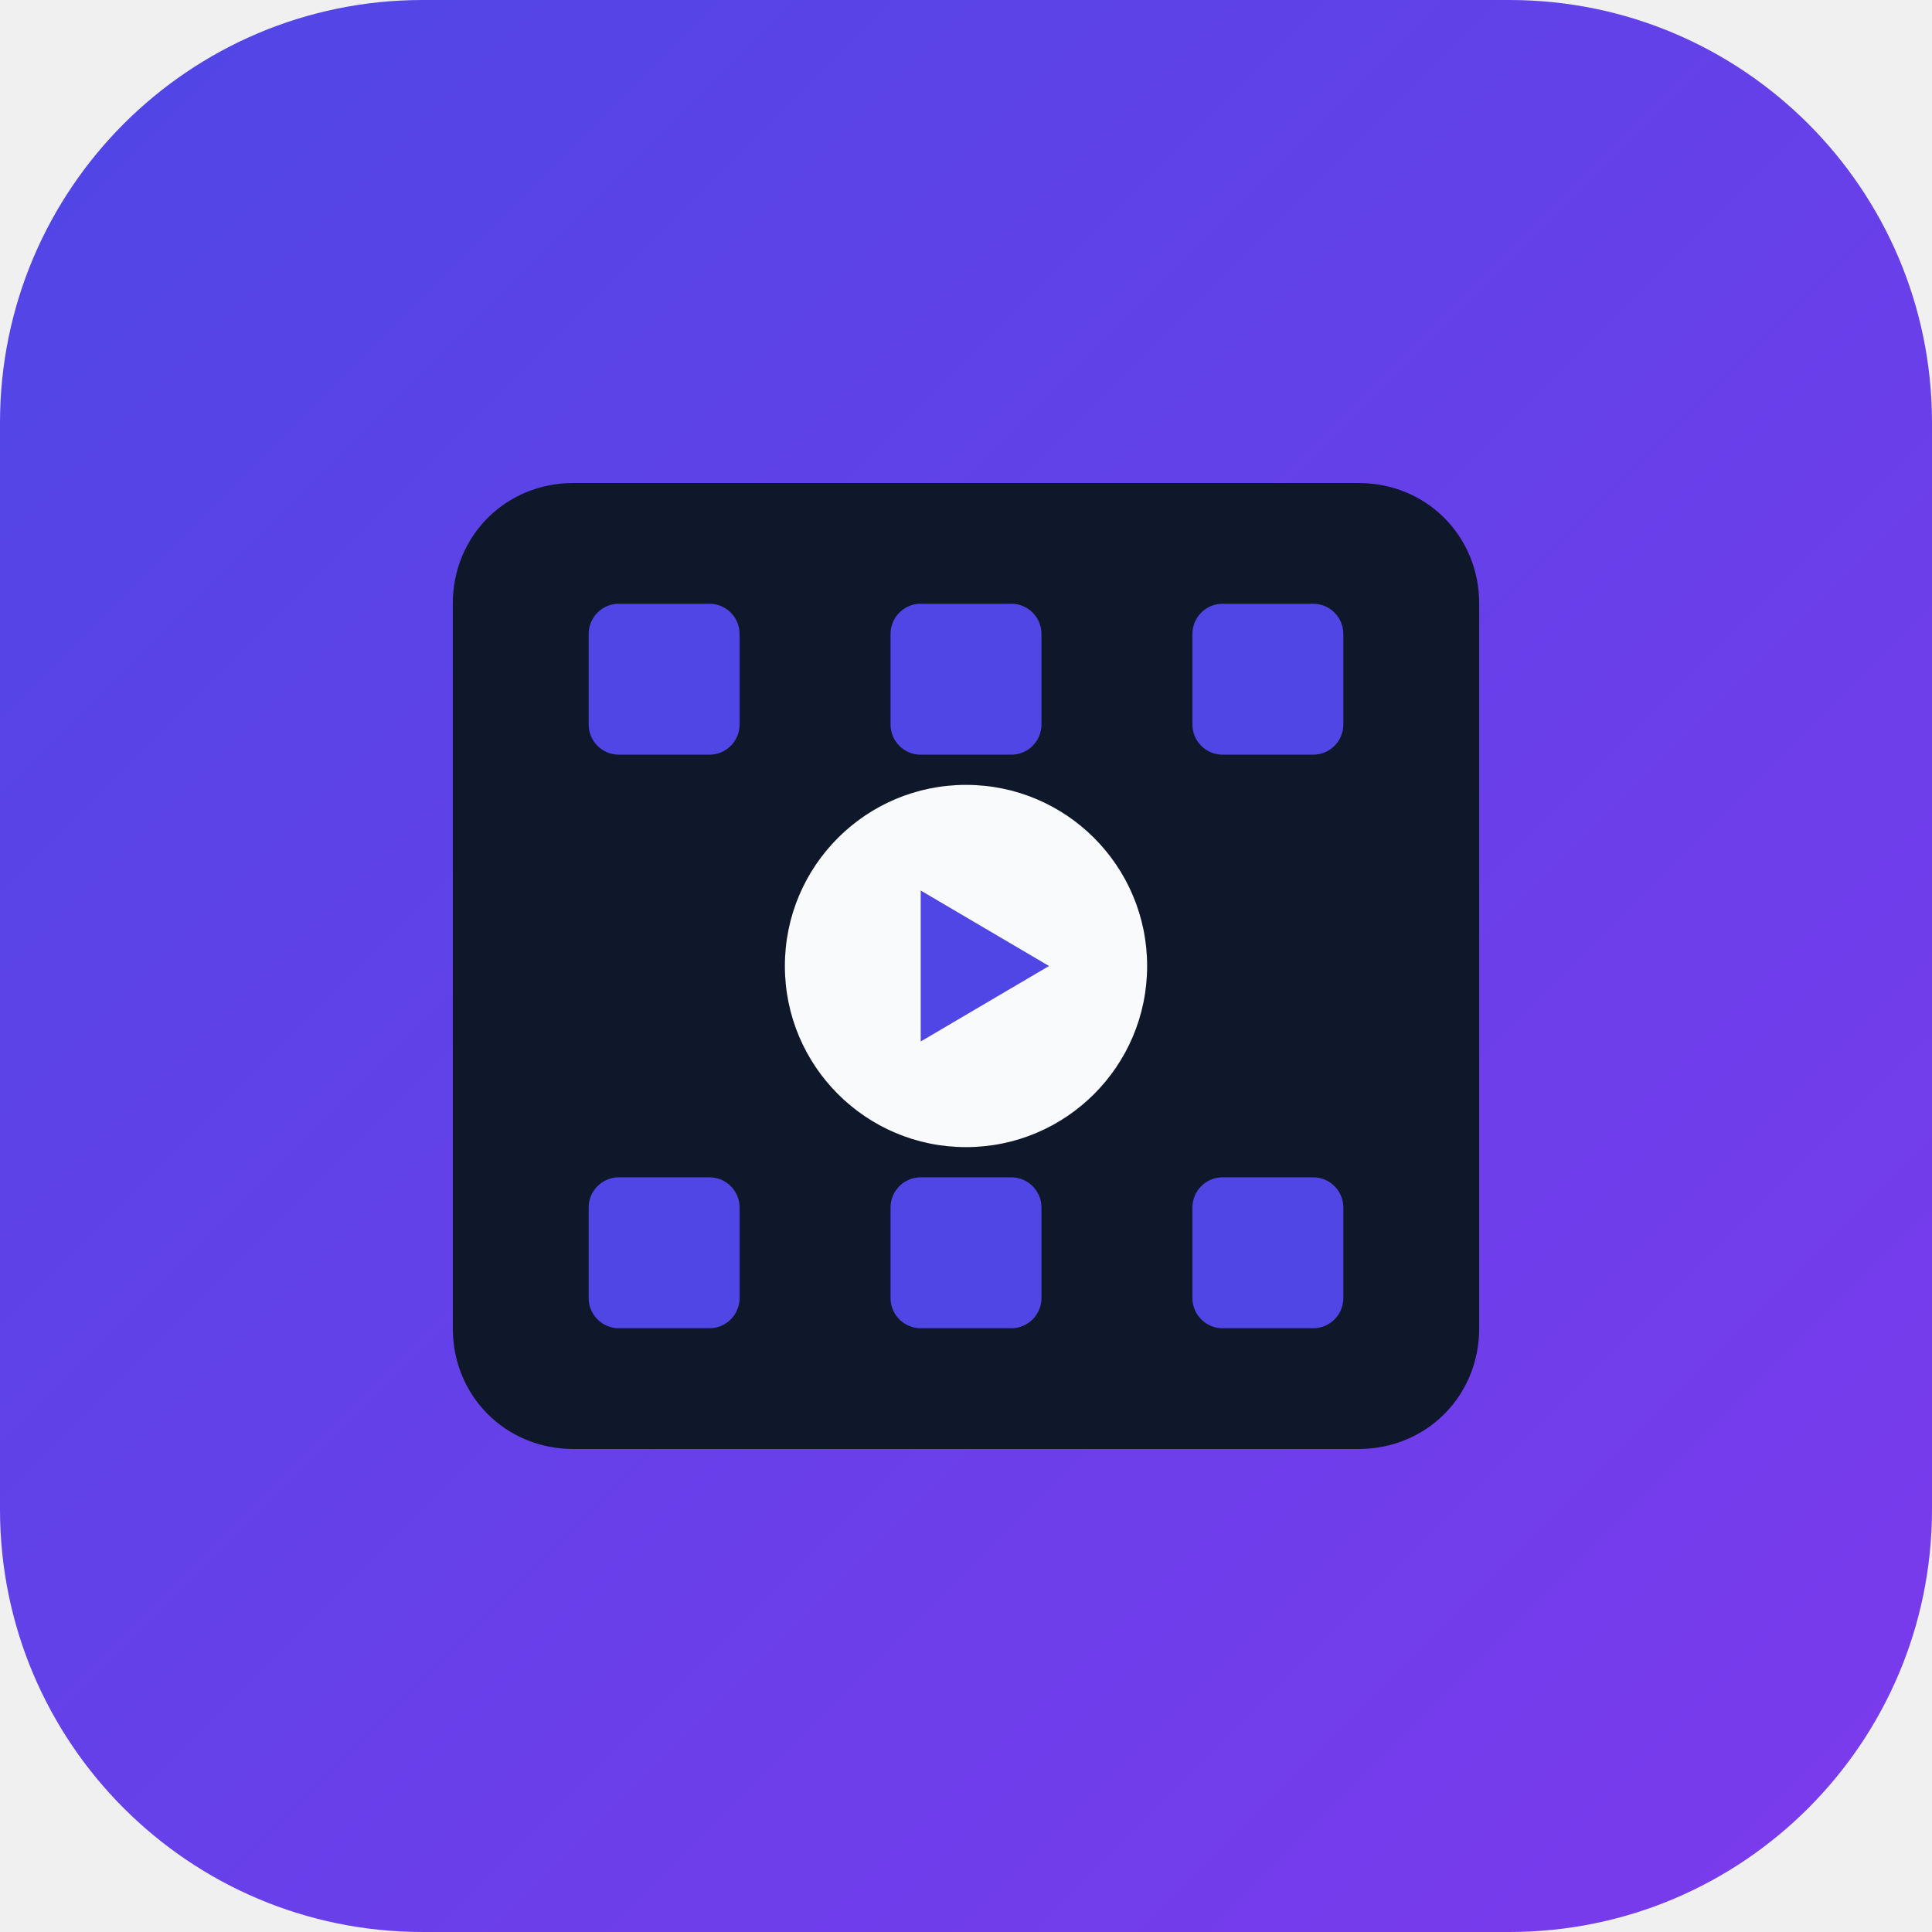
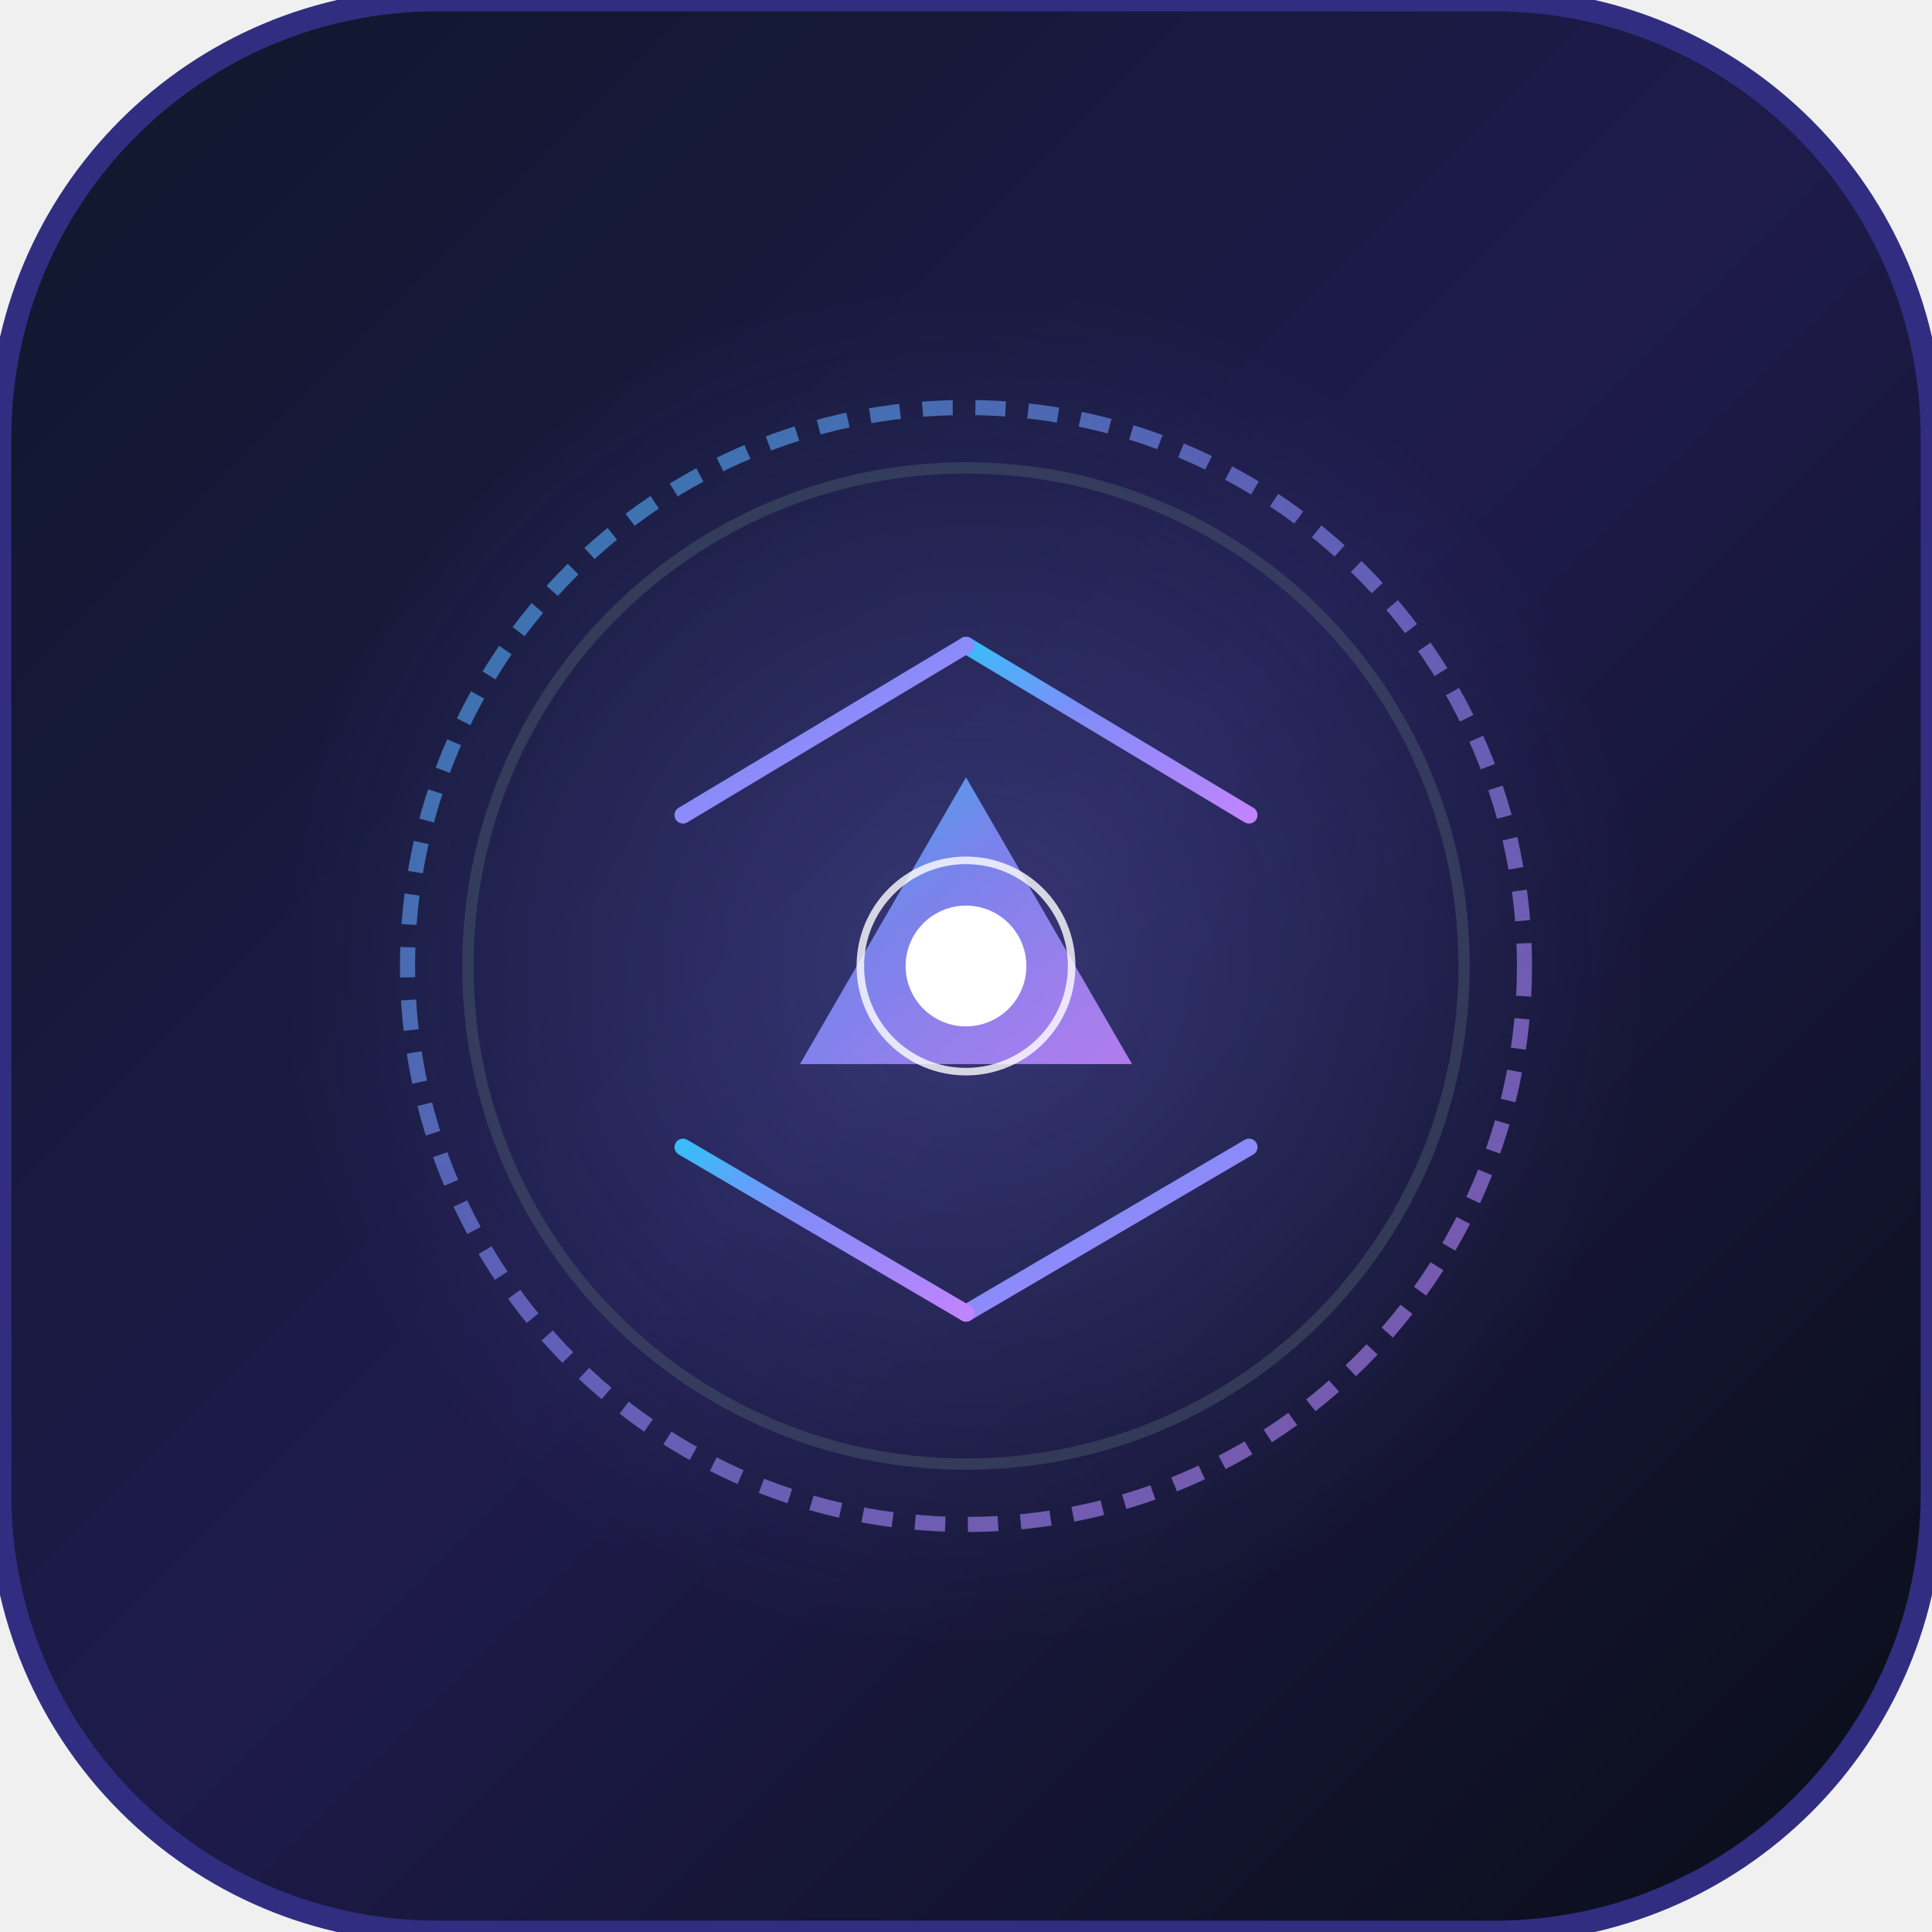
<svg xmlns="http://www.w3.org/2000/svg" viewBox="0 0 512 512" width="512" height="512">
  <defs>
-     <linearGradient id="grad" x1="0%" y1="0%" x2="100%" y2="100%">
-       <stop offset="0%" stop-color="#4f46e5" />
-       <stop offset="100%" stop-color="#7c3aed" />
+     <linearGradient id="bgGrad" x1="0%" y1="0%" x2="100%" y2="100%">
+       <stop offset="0%" stop-color="#0f172a" />
+       <stop offset="50%" stop-color="#1e1b4b" />
+       <stop offset="100%" stop-color="#090d16" />
    </linearGradient>
+     <linearGradient id="accentGrad" x1="0%" y1="0%" x2="100%" y2="100%">
+       <stop offset="0%" stop-color="#38bdf8" />
+       <stop offset="40%" stop-color="#818cf8" />
+       <stop offset="100%" stop-color="#c084fc" />
+     </linearGradient>
+     <radialGradient id="lensGlow" cx="50%" cy="50%" r="50%">
+       <stop offset="0%" stop-color="#818cf8" stop-opacity="0.25" />
+       <stop offset="100%" stop-color="#818cf8" stop-opacity="0" />
+     </radialGradient>
  </defs>
-   <rect width="512" height="512" rx="112" fill="url(#grad)" />
-   <path d="M120 160 C120 142 134 128 152 128 L360 128 C378 128 392 142 392 160 L392 352 C392 370 378 384 360 384 L152 384 C134 384 120 370 120 352 Z" fill="#0f172a" />
-   <rect x="156" y="160" width="40" height="40" rx="8" fill="#4f46e5" />
-   <rect x="236" y="160" width="40" height="40" rx="8" fill="#4f46e5" />
-   <rect x="316" y="160" width="40" height="40" rx="8" fill="#4f46e5" />
-   <rect x="156" y="312" width="40" height="40" rx="8" fill="#4f46e5" />
-   <rect x="236" y="312" width="40" height="40" rx="8" fill="#4f46e5" />
-   <rect x="316" y="312" width="40" height="40" rx="8" fill="#4f46e5" />
-   <circle cx="256" cy="256" r="48" fill="#f8fafc" />
-   <polygon points="244,236 244,276 278,256" fill="#4f46e5" />
+   <rect width="512" height="512" rx="116" fill="url(#bgGrad)" stroke="#312e81" stroke-width="6" />
+   <circle cx="256" cy="256" r="180" fill="url(#lensGlow)" />
+   <circle cx="256" cy="256" r="148" fill="none" stroke="url(#accentGrad)" stroke-width="4" stroke-dasharray="8 6" opacity="0.6" />
+   <circle cx="256" cy="256" r="132" fill="none" stroke="#475569" stroke-width="3" opacity="0.5" />
+   <g transform="translate(256, 256)" stroke="url(#accentGrad)" stroke-width="4.5" stroke-linecap="round" fill="none">
+     <path d="M 0 -85 L 75 -40" />
+     <path d="M 75 -40 L 75 48" />
+     <path d="M 75 48 L 0 92" />
+     <path d="M 0 92 L -75 48" />
+     <path d="M -75 48 L -75 -40" />
+     <path d="M -75 -40 L 0 -85" />
+   </g>
+   <polygon points="256,206 300,282 212,282" fill="url(#accentGrad)" opacity="0.9" />
+   <circle cx="256" cy="256" r="16" fill="#ffffff" />
+   <circle cx="256" cy="256" r="28" fill="none" stroke="#ffffff" stroke-width="2" opacity="0.8" />
</svg>
